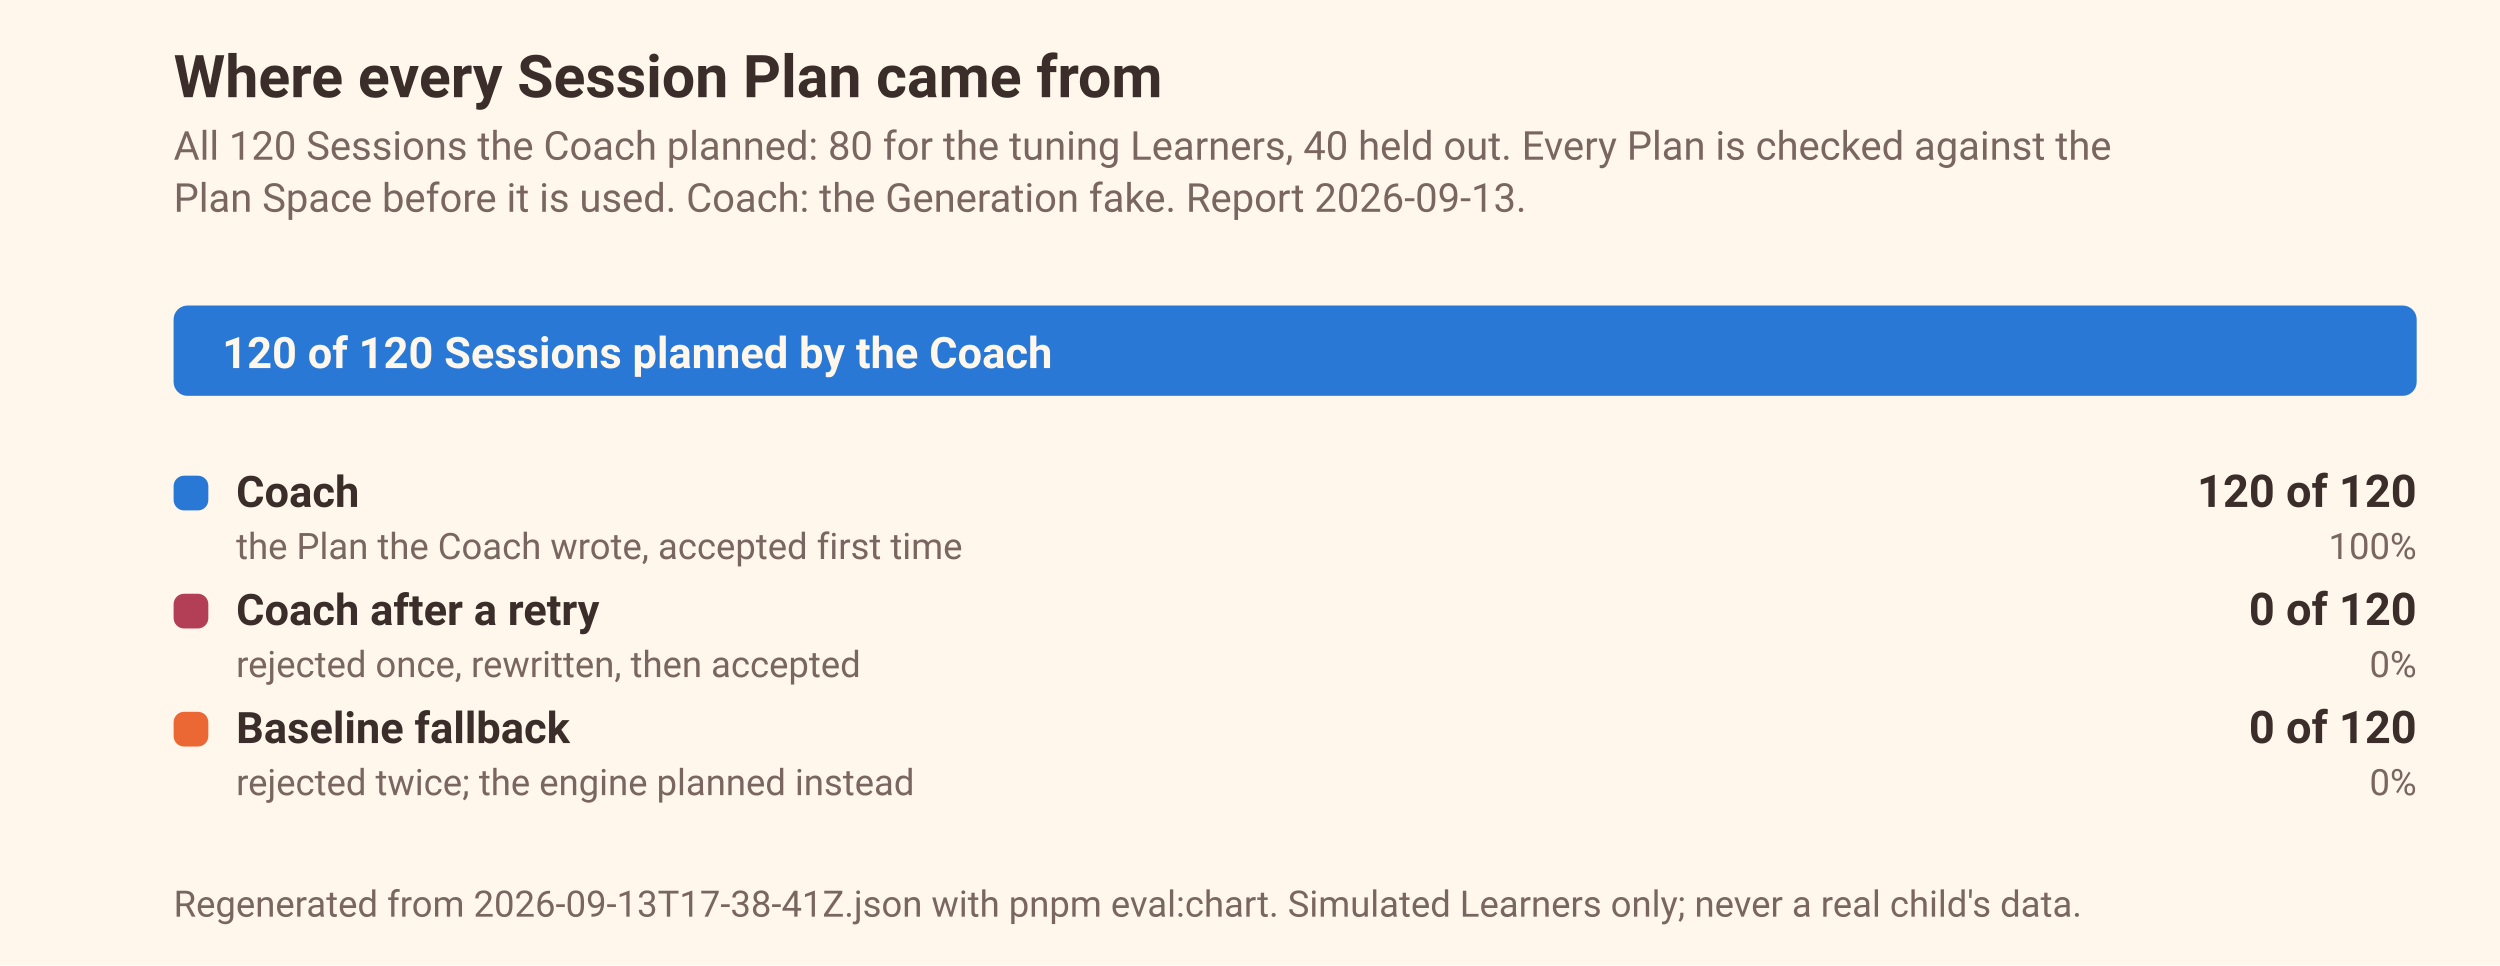
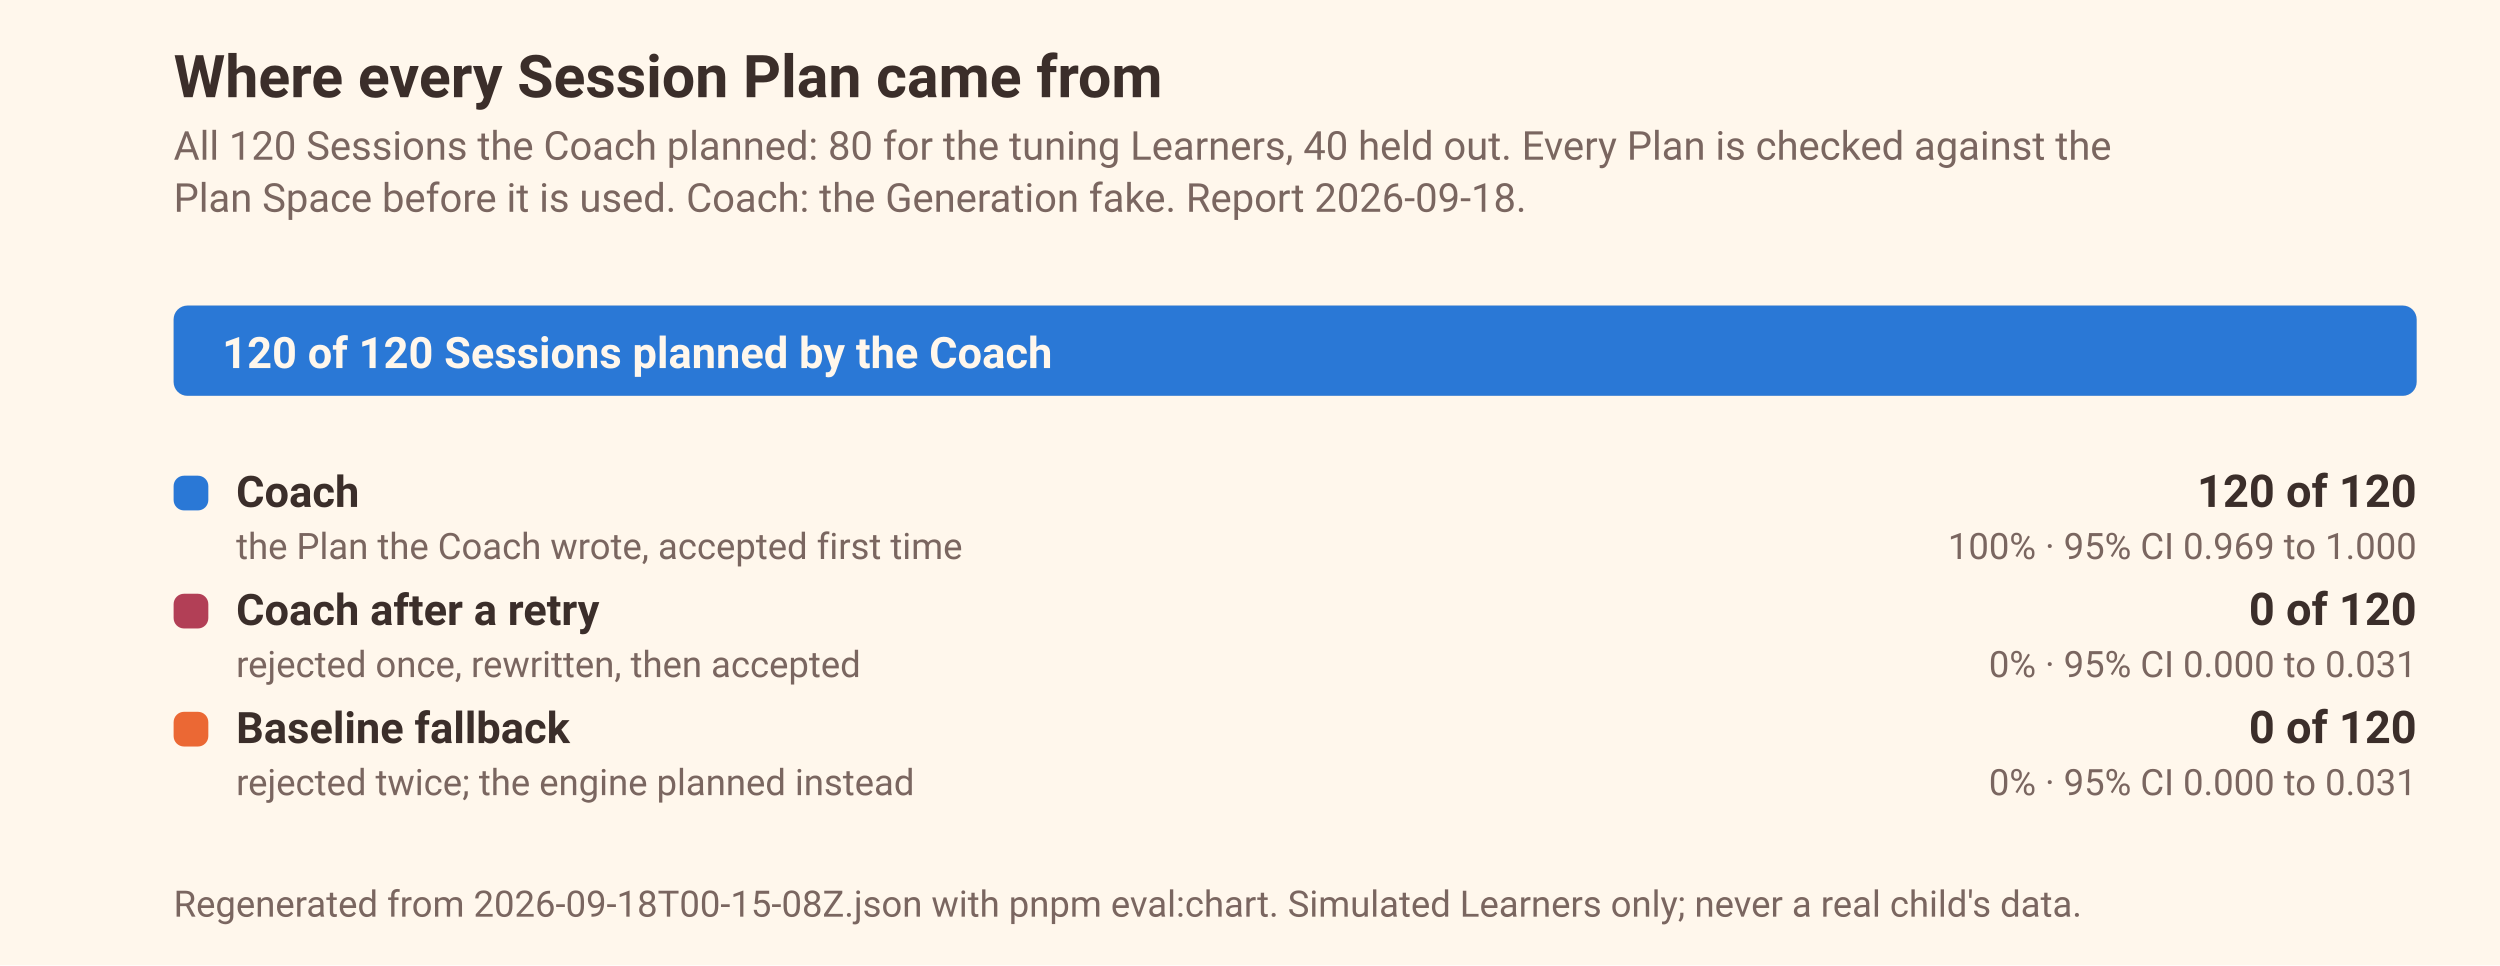
<svg xmlns="http://www.w3.org/2000/svg" width="720" height="278" viewBox="0 0 720 278" font-family="ui-sans-serif, system-ui, -apple-system, 'Segoe UI', Roboto, sans-serif" role="img" aria-label="Session Plans by source over 120 Sessions: Coach, Coach after a retry, Baseline fallback">
  <rect width="720" height="278" fill="#FFF7EC" />
  <text x="50" y="28" font-size="17" font-weight="600" fill="#3B2E2A">Where every Session Plan came from</text>
  <text x="50" y="46" font-size="11.5" fill="#7A6660">All 120 Sessions the Coach planned: 80 for the tuning Learners, 40 held out. Every Plan is checked against the</text>
-   <text x="50" y="61" font-size="11.5" fill="#7A6660">Plan Space before it is used. Coach: the Generation fake. Report 2026-09-13.</text>
+   <text x="50" y="61" font-size="11.5" fill="#7A6660">Plan Space before it is used. Coach: the Generation fake. Report 2026-09-18.</text>
  <rect x="50.0" y="88.0" width="646.0" height="26" rx="4" fill="#F8E8CF" />
  <rect x="50.0" y="88.0" width="646.0" height="26" rx="4" fill="#2a78d6" />
  <text x="64.0" y="106.0" font-size="12.5" font-weight="600" fill="#FFF7EC">120 of 120 Sessions planned by the Coach</text>
  <rect x="50.0" y="137.0" width="10" height="10" rx="3" fill="#2a78d6" />
  <text x="68.0" y="146.0" font-size="12.5" font-weight="600" fill="#3B2E2A">Coach</text>
  <text x="68.0" y="161.0" font-size="10.5" fill="#7A6660">the Plan the Coach wrote, accepted first time</text>
  <text x="696.0" y="146.0" font-size="13" font-weight="600" text-anchor="end" fill="#3B2E2A">120 of 120</text>
-   <text x="696.0" y="161.0" font-size="10.5" text-anchor="end" fill="#7A6660">100%</text>
+   <text x="696.0" y="161.0" font-size="10.5" text-anchor="end" fill="#7A6660">100% · 95% CI 0.969 to 1.000</text>
  <rect x="50.0" y="171.0" width="10" height="10" rx="3" fill="#B23F56" />
  <text x="68.0" y="180.0" font-size="12.5" font-weight="600" fill="#3B2E2A">Coach after a retry</text>
  <text x="68.0" y="195.0" font-size="10.5" fill="#7A6660">rejected once, rewritten, then accepted</text>
  <text x="696.0" y="180.0" font-size="13" font-weight="600" text-anchor="end" fill="#3B2E2A">0 of 120</text>
-   <text x="696.0" y="195.0" font-size="10.5" text-anchor="end" fill="#7A6660">0%</text>
+   <text x="696.0" y="195.0" font-size="10.5" text-anchor="end" fill="#7A6660">0% · 95% CI 0.000 to 0.031</text>
  <rect x="50.0" y="205.0" width="10" height="10" rx="3" fill="#eb6834" />
  <text x="68.0" y="214.0" font-size="12.5" font-weight="600" fill="#3B2E2A">Baseline fallback</text>
  <text x="68.0" y="229.0" font-size="10.5" fill="#7A6660">rejected twice; the engine planned instead</text>
  <text x="696.0" y="214.0" font-size="13" font-weight="600" text-anchor="end" fill="#3B2E2A">0 of 120</text>
-   <text x="696.0" y="229.0" font-size="10.5" text-anchor="end" fill="#7A6660">0%</text>
-   <text x="50" y="264" font-size="10.5" fill="#7A6660">Regenerated from 2026-09-13T17-38-41Z.json with pnpm eval:chart. Simulated Learners only; never a real child's data.</text>
+   <text x="696.0" y="229.0" font-size="10.5" text-anchor="end" fill="#7A6660">0% · 95% CI 0.000 to 0.031</text>
+   <text x="50" y="264" font-size="10.5" fill="#7A6660">Regenerated from 2026-09-18T00-15-08Z.json with pnpm eval:chart. Simulated Learners only; never a real child's data.</text>
</svg>
